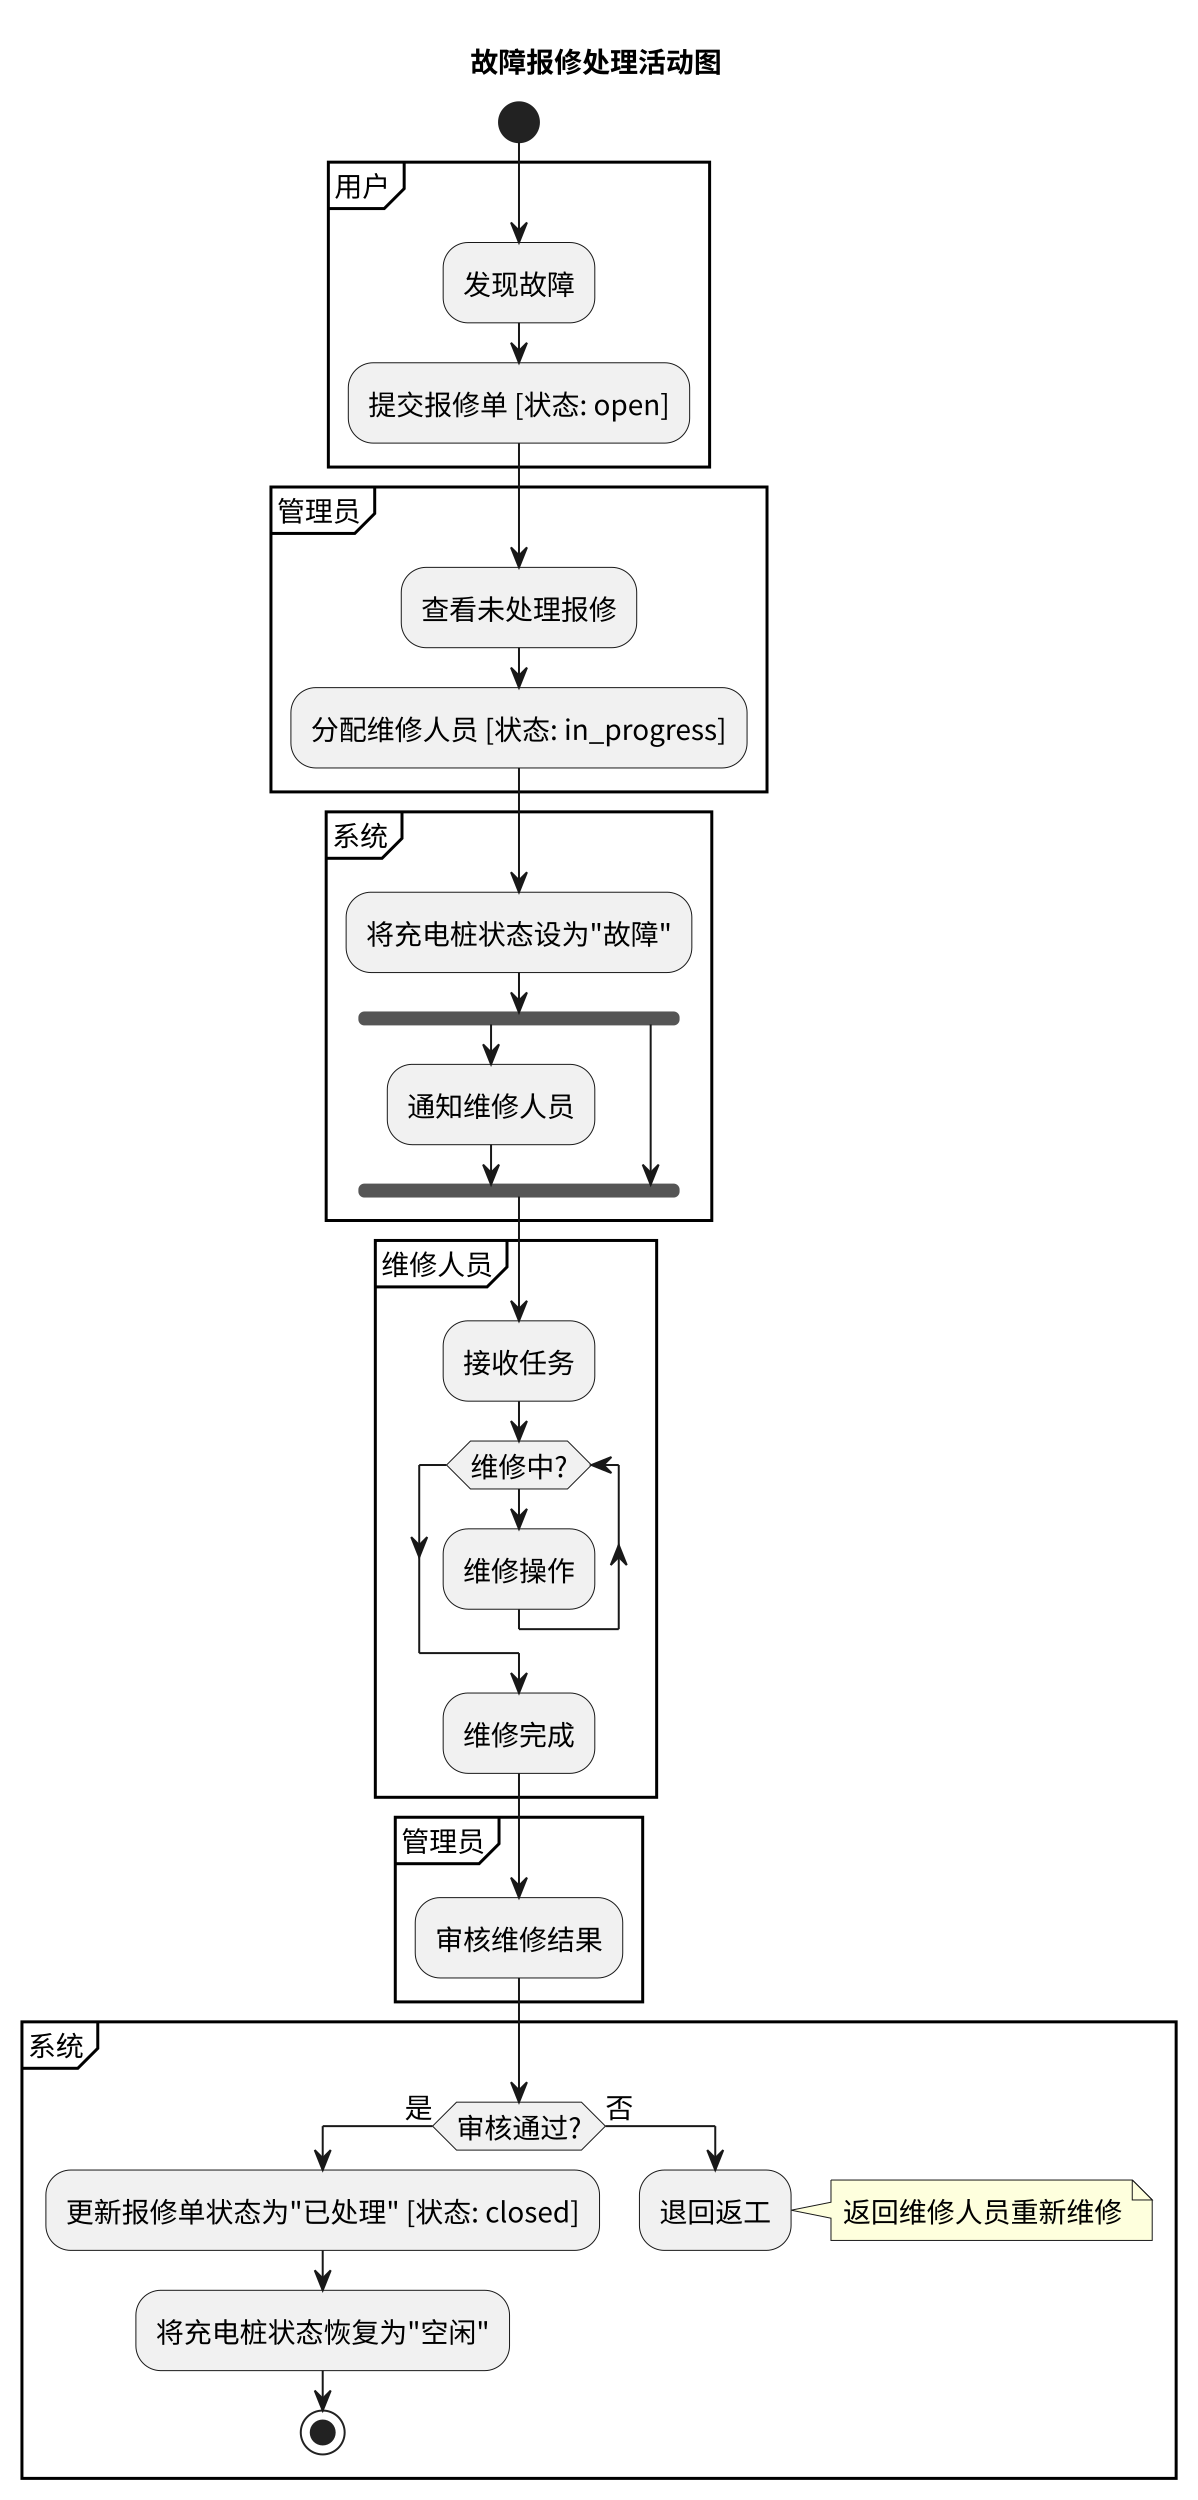
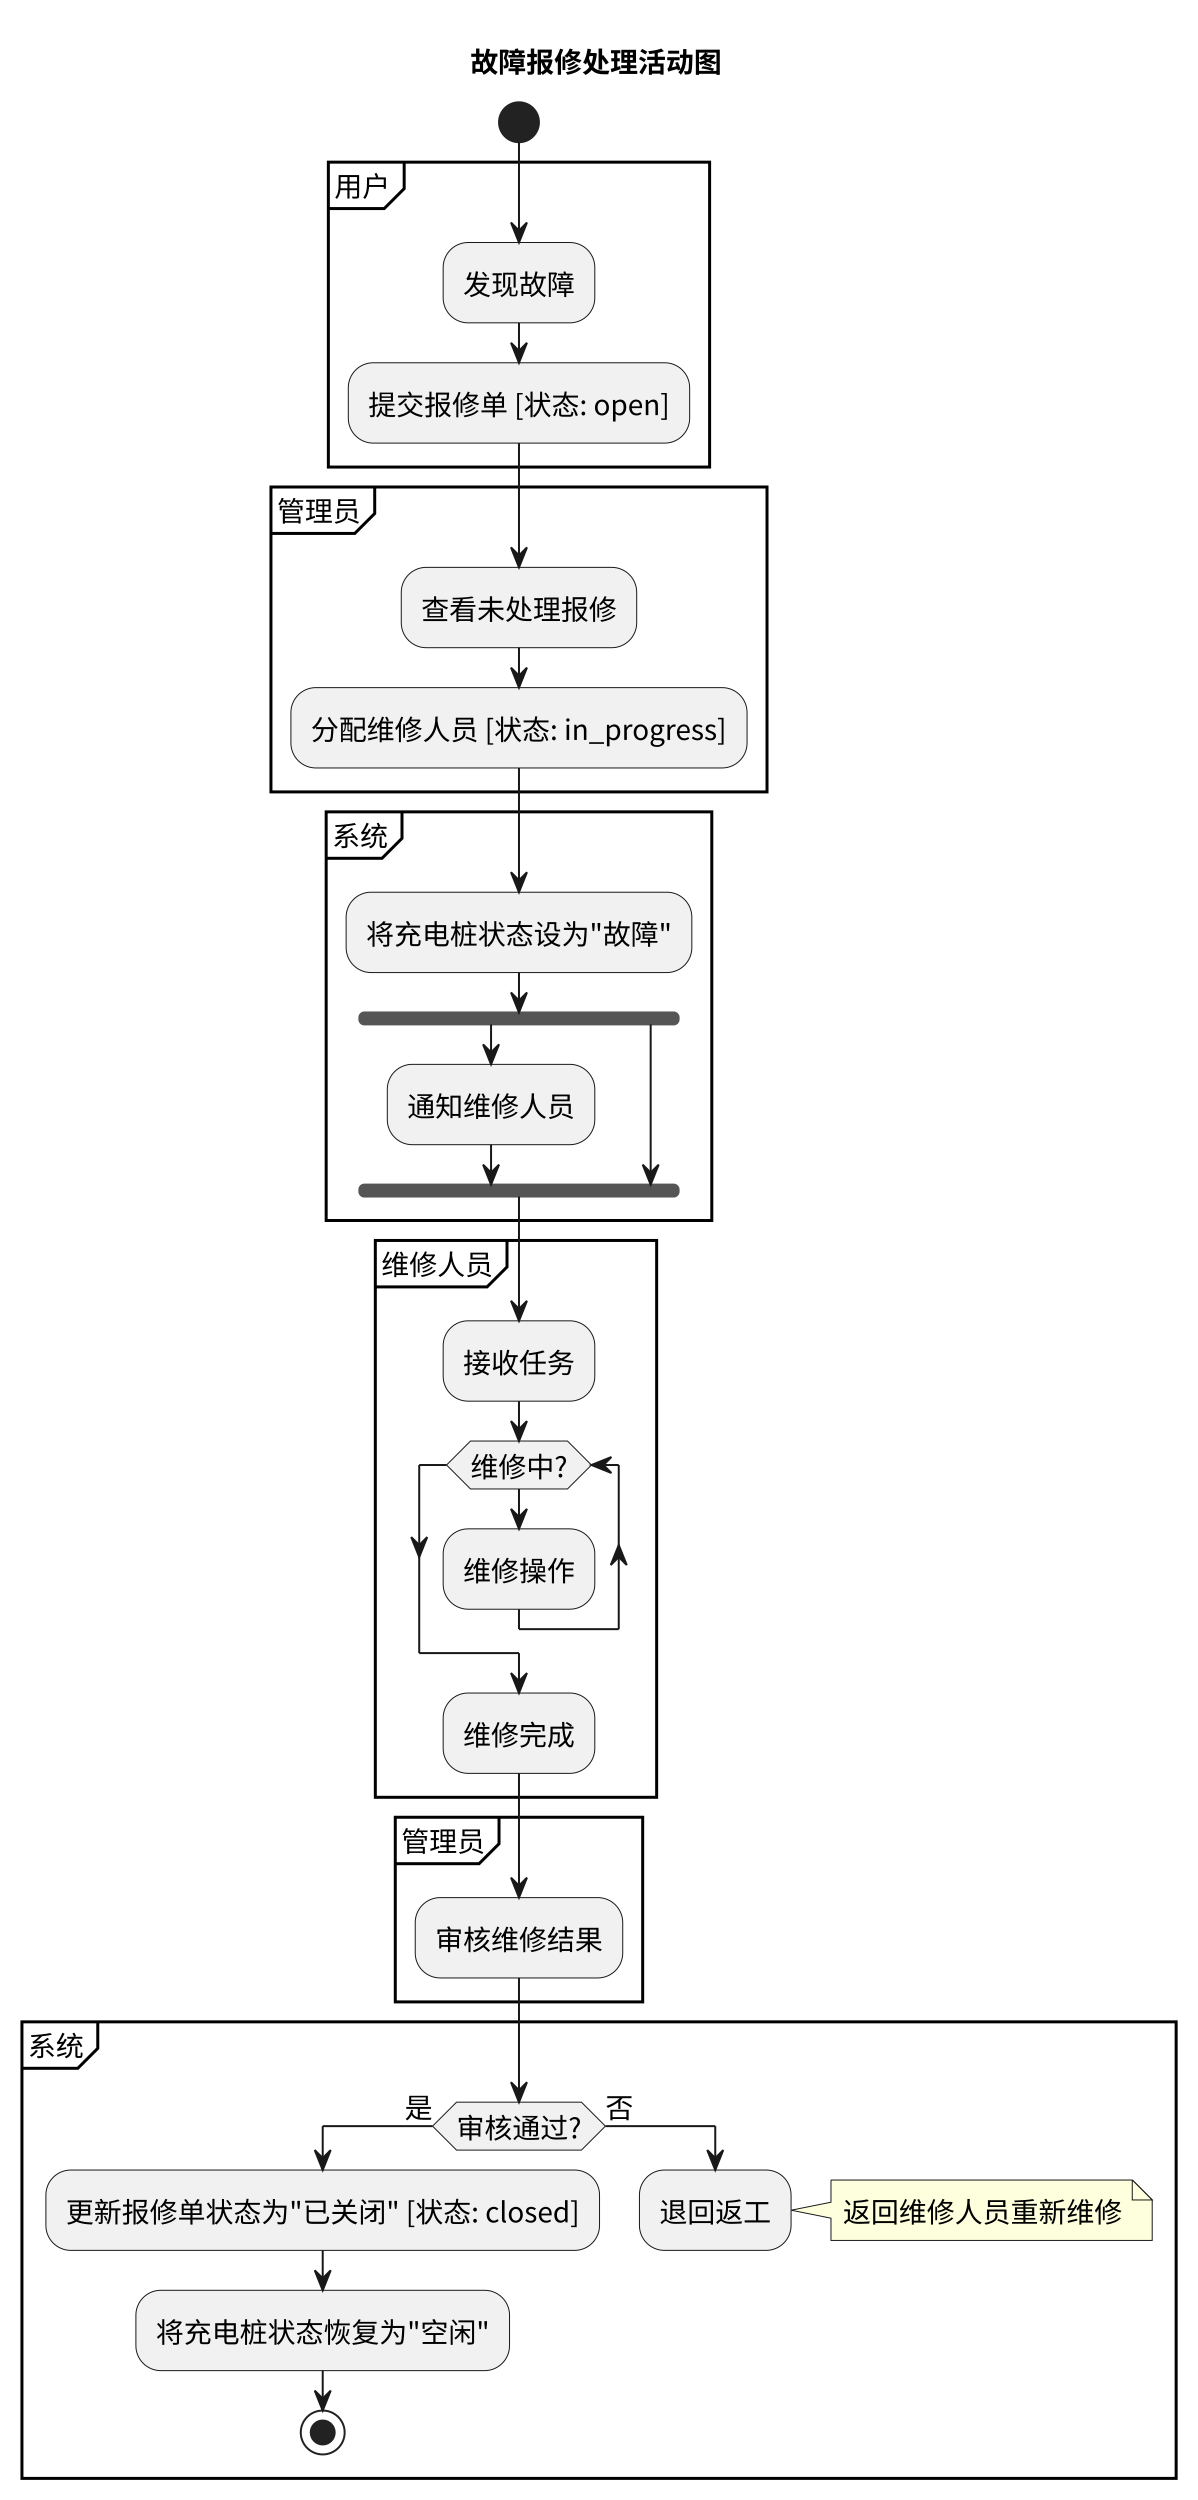
<svg xmlns="http://www.w3.org/2000/svg" contentStyleType="text/css" data-diagram-type="ACTIVITY" height="1253px" preserveAspectRatio="none" style="width:600px;height:1253px;background:#FFFFFF;" version="1.1" viewBox="0 0 600 1253" width="600px" zoomAndPan="magnify">
  <defs />
  <g>
    <g class="title" data-source-line="3">
      <text fill="#000000" font-family="Noto Sans CJK SC" font-size="14" font-weight="bold" lengthAdjust="spacing" textLength="125.999" x="235.743" y="36.24">故障报修处理活动图</text>
    </g>
    <ellipse cx="260.115" cy="61.272" fill="#222222" rx="10" ry="10" style="stroke:#222222;stroke-width:1;" />
    <rect fill="none" height="152.816" style="stroke:#000000;stroke-width:1.5;" width="191.087" x="164.571" y="81.272" />
    <path d="M202.571,81.272 L202.571,94.544 L192.571,104.544 L164.571,104.544" fill="none" style="stroke:#000000;stroke-width:1.5;" />
    <text fill="#000000" font-family="Noto Sans CJK SC" font-size="14" lengthAdjust="spacing" textLength="28" x="167.571" y="98.512">用户</text>
    <rect fill="#F1F1F1" height="40.272" rx="12.5" ry="12.5" style="stroke:#181818;stroke-width:0.5;" width="76" x="222.115" y="121.544" />
    <text fill="#000000" font-family="Noto Sans CJK SC" font-size="14" lengthAdjust="spacing" textLength="56" x="232.115" y="147.784">发现故障</text>
    <rect fill="#F1F1F1" height="40.272" rx="12.5" ry="12.5" style="stroke:#181818;stroke-width:0.5;" width="171.087" x="174.571" y="181.816" />
    <text fill="#000000" font-family="Noto Sans CJK SC" font-size="14" lengthAdjust="spacing" textLength="151.087" x="184.571" y="208.056">提交报修单 [状态: open]</text>
    <rect fill="none" height="152.816" style="stroke:#000000;stroke-width:1.5;" width="248.627" x="135.802" y="244.088" />
    <path d="M187.801,244.088 L187.801,257.36 L177.801,267.36 L135.802,267.36" fill="none" style="stroke:#000000;stroke-width:1.5;" />
    <text fill="#000000" font-family="Noto Sans CJK SC" font-size="14" lengthAdjust="spacing" textLength="42" x="138.802" y="261.328">管理员</text>
    <rect fill="#F1F1F1" height="40.272" rx="12.5" ry="12.5" style="stroke:#181818;stroke-width:0.5;" width="118" x="201.115" y="284.36" />
    <text fill="#000000" font-family="Noto Sans CJK SC" font-size="14" lengthAdjust="spacing" textLength="98" x="211.115" y="310.599">查看未处理报修</text>
    <rect fill="#F1F1F1" height="40.272" rx="12.5" ry="12.5" style="stroke:#181818;stroke-width:0.5;" width="228.627" x="145.802" y="344.632" />
    <text fill="#000000" font-family="Noto Sans CJK SC" font-size="14" lengthAdjust="spacing" textLength="208.627" x="155.802" y="370.871">分配维修人员 [状态: in_progress]</text>
    <rect fill="none" height="204.816" style="stroke:#000000;stroke-width:1.5;" width="193.271" x="163.479" y="406.903" />
    <path d="M201.479,406.903 L201.479,420.175 L191.479,430.175 L163.479,430.175" fill="none" style="stroke:#000000;stroke-width:1.5;" />
    <text fill="#000000" font-family="Noto Sans CJK SC" font-size="14" lengthAdjust="spacing" textLength="28" x="166.479" y="424.143">系统</text>
    <rect fill="#F1F1F1" height="40.272" rx="12.5" ry="12.5" style="stroke:#181818;stroke-width:0.5;" width="173.271" x="173.479" y="447.175" />
    <text fill="#000000" font-family="Noto Sans CJK SC" font-size="14" lengthAdjust="spacing" textLength="153.271" x="183.479" y="473.415">将充电桩状态设为"故障"</text>
    <rect fill="#555555" height="6" rx="2.5" ry="2.5" style="stroke:#555555;stroke-width:1;" width="160" x="180.115" y="507.447" />
    <rect fill="#F1F1F1" height="40.272" rx="12.5" ry="12.5" style="stroke:#181818;stroke-width:0.5;" width="104" x="194.115" y="533.447" />
    <text fill="#000000" font-family="Noto Sans CJK SC" font-size="14" lengthAdjust="spacing" textLength="84" x="204.115" y="559.687">通知维修人员</text>
    <rect fill="#555555" height="6" rx="2.5" ry="2.5" style="stroke:#555555;stroke-width:1;" width="160" x="180.115" y="593.719" />
    <rect fill="none" height="279.088" style="stroke:#000000;stroke-width:1.5;" width="141" x="188.115" y="621.719" />
    <path d="M254.115,621.719 L254.115,634.991 L244.115,644.991 L188.115,644.991" fill="none" style="stroke:#000000;stroke-width:1.5;" />
    <text fill="#000000" font-family="Noto Sans CJK SC" font-size="14" lengthAdjust="spacing" textLength="56" x="191.115" y="638.959">维修人员</text>
    <rect fill="#F1F1F1" height="40.272" rx="12.5" ry="12.5" style="stroke:#181818;stroke-width:0.5;" width="76" x="222.115" y="661.991" />
    <text fill="#000000" font-family="Noto Sans CJK SC" font-size="14" lengthAdjust="spacing" textLength="56" x="232.115" y="688.231">接收任务</text>
    <rect fill="#F1F1F1" height="40.272" rx="12.5" ry="12.5" style="stroke:#181818;stroke-width:0.5;" width="76" x="222.115" y="766.263" />
    <text fill="#000000" font-family="Noto Sans CJK SC" font-size="14" lengthAdjust="spacing" textLength="56" x="232.115" y="792.503">维修操作</text>
    <polygon fill="#F1F1F1" points="235.797,722.263,284.433,722.263,296.433,734.263,284.433,746.263,235.797,746.263,223.797,734.263,235.797,722.263" style="stroke:#181818;stroke-width:0.5;" />
    <text fill="#000000" font-family="Noto Sans CJK SC" font-size="14" lengthAdjust="spacing" textLength="48.636" x="235.797" y="740.367">维修中?</text>
    <rect fill="#F1F1F1" height="40.272" rx="12.5" ry="12.5" style="stroke:#181818;stroke-width:0.5;" width="76" x="222.115" y="848.535" />
    <text fill="#000000" font-family="Noto Sans CJK SC" font-size="14" lengthAdjust="spacing" textLength="56" x="232.115" y="874.775">维修完成</text>
    <rect fill="none" height="92.544" style="stroke:#000000;stroke-width:1.5;" width="124" x="198.115" y="910.807" />
    <path d="M250.115,910.807 L250.115,924.079 L240.115,934.079 L198.115,934.079" fill="none" style="stroke:#000000;stroke-width:1.5;" />
    <text fill="#000000" font-family="Noto Sans CJK SC" font-size="14" lengthAdjust="spacing" textLength="42" x="201.115" y="928.047">管理员</text>
    <rect fill="#F1F1F1" height="40.272" rx="12.5" ry="12.5" style="stroke:#181818;stroke-width:0.5;" width="104" x="208.115" y="951.079" />
    <text fill="#000000" font-family="Noto Sans CJK SC" font-size="14" lengthAdjust="spacing" textLength="84" x="218.115" y="977.319">审核维修结果</text>
    <rect fill="none" height="228.816" style="stroke:#000000;stroke-width:1.5;" width="578.486" x="11" y="1013.351" />
    <path d="M49,1013.351 L49,1026.622 L39,1036.622 L11,1036.622" fill="none" style="stroke:#000000;stroke-width:1.5;" />
    <text fill="#000000" font-family="Noto Sans CJK SC" font-size="14" lengthAdjust="spacing" textLength="28" x="14" y="1030.591">系统</text>
    <polygon fill="#F1F1F1" points="228.797,1053.622,291.433,1053.622,303.433,1065.622,291.433,1077.622,228.797,1077.622,216.797,1065.622,228.797,1053.622" style="stroke:#181818;stroke-width:0.5;" />
    <text fill="#000000" font-family="Noto Sans CJK SC" font-size="14" lengthAdjust="spacing" textLength="62.636" x="228.797" y="1071.726">审核通过?</text>
    <text fill="#000000" font-family="Noto Sans CJK SC" font-size="14" lengthAdjust="spacing" textLength="14" x="202.797" y="1061.591">是</text>
    <text fill="#000000" font-family="Noto Sans CJK SC" font-size="14" lengthAdjust="spacing" textLength="14" x="303.433" y="1061.591">否</text>
    <rect fill="#F1F1F1" height="40.272" rx="12.5" ry="12.5" style="stroke:#181818;stroke-width:0.5;" width="277.487" x="23" y="1087.622" />
-     <text fill="#000000" font-family="Noto Sans CJK SC" font-size="14" lengthAdjust="spacing" textLength="257.487" x="33" y="1113.862">更新报修单状态为"已处理" [状态: closed]</text>
+     <text fill="#000000" font-family="Noto Sans CJK SC" font-size="14" lengthAdjust="spacing" textLength="257.487" x="33" y="1113.862">更新报修单状态为"已关闭" [状态: closed]</text>
    <rect fill="#F1F1F1" height="40.272" rx="12.5" ry="12.5" style="stroke:#181818;stroke-width:0.5;" width="187.271" x="68.108" y="1147.894" />
    <text fill="#000000" font-family="Noto Sans CJK SC" font-size="14" lengthAdjust="spacing" textLength="167.271" x="78.108" y="1174.134">将充电桩状态恢复为"空闲"</text>
    <ellipse cx="161.743" cy="1219.166" fill="none" rx="11" ry="11" style="stroke:#222222;stroke-width:1;" />
    <ellipse cx="161.743" cy="1219.166" fill="#222222" rx="6" ry="6" style="stroke:#222222;stroke-width:1;" />
    <path d="M416.487,1092.622 L416.487,1103.758 L396.487,1107.758 L416.487,1111.758 L416.487,1122.894 A0,0 0 0 0 416.487,1122.894 L577.486,1122.894 A0,0 0 0 0 577.486,1122.894 L577.486,1102.622 L567.486,1092.622 L416.487,1092.622 A0,0 0 0 0 416.487,1092.622" fill="#FEFFDD" style="stroke:#181818;stroke-width:0.5;" />
    <path d="M567.486,1092.622 L567.486,1102.622 L577.486,1102.622 L567.486,1092.622" fill="#FEFFDD" style="stroke:#181818;stroke-width:0.5;" />
    <text fill="#000000" font-family="Noto Sans CJK SC" font-size="14" lengthAdjust="spacing" textLength="139.999" x="422.487" y="1113.862">返回维修人员重新维修</text>
    <rect fill="#F1F1F1" height="40.272" rx="12.5" ry="12.5" style="stroke:#181818;stroke-width:0.5;" width="76" x="320.487" y="1087.622" />
    <text fill="#000000" font-family="Noto Sans CJK SC" font-size="14" lengthAdjust="spacing" textLength="56" x="330.487" y="1113.862">退回返工</text>
    <line style="stroke:#181818;stroke-width:1;" x1="260.115" x2="260.115" y1="161.816" y2="181.816" />
    <polygon fill="#181818" points="256.115,171.816,260.115,181.816,264.115,171.816,260.115,175.816" style="stroke:#181818;stroke-width:1;" />
    <line style="stroke:#181818;stroke-width:1;" x1="260.115" x2="260.115" y1="71.272" y2="121.544" />
    <polygon fill="#181818" points="256.115,111.544,260.115,121.544,264.115,111.544,260.115,115.544" style="stroke:#181818;stroke-width:1;" />
    <line style="stroke:#181818;stroke-width:1;" x1="260.115" x2="260.115" y1="324.632" y2="344.632" />
    <polygon fill="#181818" points="256.115,334.632,260.115,344.632,264.115,334.632,260.115,338.632" style="stroke:#181818;stroke-width:1;" />
    <line style="stroke:#181818;stroke-width:1;" x1="260.115" x2="260.115" y1="222.088" y2="284.36" />
    <polygon fill="#181818" points="256.115,274.36,260.115,284.36,264.115,274.36,260.115,278.36" style="stroke:#181818;stroke-width:1;" />
    <line style="stroke:#181818;stroke-width:1;" x1="246.115" x2="246.115" y1="513.447" y2="533.447" />
    <polygon fill="#181818" points="242.115,523.447,246.115,533.447,250.115,523.447,246.115,527.447" style="stroke:#181818;stroke-width:1;" />
    <line style="stroke:#181818;stroke-width:1;" x1="326.115" x2="326.115" y1="513.447" y2="593.719" />
    <polygon fill="#181818" points="322.115,583.719,326.115,593.719,330.115,583.719,326.115,587.719" style="stroke:#181818;stroke-width:1;" />
    <line style="stroke:#181818;stroke-width:1;" x1="246.115" x2="246.115" y1="573.719" y2="593.719" />
    <polygon fill="#181818" points="242.115,583.719,246.115,593.719,250.115,583.719,246.115,587.719" style="stroke:#181818;stroke-width:1;" />
    <line style="stroke:#181818;stroke-width:1;" x1="260.115" x2="260.115" y1="487.447" y2="507.447" />
    <polygon fill="#181818" points="256.115,497.447,260.115,507.447,264.115,497.447,260.115,501.447" style="stroke:#181818;stroke-width:1;" />
    <line style="stroke:#181818;stroke-width:1;" x1="260.115" x2="260.115" y1="384.903" y2="447.175" />
    <polygon fill="#181818" points="256.115,437.175,260.115,447.175,264.115,437.175,260.115,441.175" style="stroke:#181818;stroke-width:1;" />
    <line style="stroke:#181818;stroke-width:1;" x1="260.115" x2="260.115" y1="746.263" y2="766.263" />
    <polygon fill="#181818" points="256.115,756.263,260.115,766.263,264.115,756.263,260.115,760.263" style="stroke:#181818;stroke-width:1;" />
    <line style="stroke:#181818;stroke-width:1;" x1="260.115" x2="260.115" y1="806.535" y2="816.535" />
    <line style="stroke:#181818;stroke-width:1;" x1="260.115" x2="310.115" y1="816.535" y2="816.535" />
    <polygon fill="#181818" points="306.115,784.399,310.115,774.399,314.115,784.399,310.115,780.399" style="stroke:#181818;stroke-width:1;" />
    <line style="stroke:#181818;stroke-width:1;" x1="310.115" x2="310.115" y1="734.263" y2="816.535" />
    <line style="stroke:#181818;stroke-width:1;" x1="310.115" x2="296.433" y1="734.263" y2="734.263" />
    <polygon fill="#181818" points="306.433,730.263,296.433,734.263,306.433,738.263,302.433,734.263" style="stroke:#181818;stroke-width:1;" />
    <line style="stroke:#181818;stroke-width:1;" x1="223.797" x2="210.115" y1="734.263" y2="734.263" />
    <polygon fill="#181818" points="206.115,770.399,210.115,780.399,214.115,770.399,210.115,774.399" style="stroke:#181818;stroke-width:1;" />
    <line style="stroke:#181818;stroke-width:1;" x1="210.115" x2="210.115" y1="734.263" y2="828.535" />
    <line style="stroke:#181818;stroke-width:1;" x1="210.115" x2="260.115" y1="828.535" y2="828.535" />
    <line style="stroke:#181818;stroke-width:1;" x1="260.115" x2="260.115" y1="828.535" y2="848.535" />
    <polygon fill="#181818" points="256.115,838.535,260.115,848.535,264.115,838.535,260.115,842.535" style="stroke:#181818;stroke-width:1;" />
    <line style="stroke:#181818;stroke-width:1;" x1="260.115" x2="260.115" y1="702.263" y2="722.263" />
    <polygon fill="#181818" points="256.115,712.263,260.115,722.263,264.115,712.263,260.115,716.263" style="stroke:#181818;stroke-width:1;" />
    <line style="stroke:#181818;stroke-width:1;" x1="260.115" x2="260.115" y1="599.719" y2="661.991" />
    <polygon fill="#181818" points="256.115,651.991,260.115,661.991,264.115,651.991,260.115,655.991" style="stroke:#181818;stroke-width:1;" />
    <line style="stroke:#181818;stroke-width:1;" x1="260.115" x2="260.115" y1="888.807" y2="951.079" />
    <polygon fill="#181818" points="256.115,941.079,260.115,951.079,264.115,941.079,260.115,945.079" style="stroke:#181818;stroke-width:1;" />
    <line style="stroke:#181818;stroke-width:1;" x1="161.743" x2="161.743" y1="1127.894" y2="1147.894" />
    <polygon fill="#181818" points="157.743,1137.894,161.743,1147.894,165.743,1137.894,161.743,1141.894" style="stroke:#181818;stroke-width:1;" />
    <line style="stroke:#181818;stroke-width:1;" x1="161.743" x2="161.743" y1="1188.166" y2="1208.166" />
    <polygon fill="#181818" points="157.743,1198.166,161.743,1208.166,165.743,1198.166,161.743,1202.166" style="stroke:#181818;stroke-width:1;" />
    <line style="stroke:#181818;stroke-width:1;" x1="216.797" x2="161.743" y1="1065.622" y2="1065.622" />
    <line style="stroke:#181818;stroke-width:1;" x1="161.743" x2="161.743" y1="1065.622" y2="1087.622" />
    <polygon fill="#181818" points="157.743,1077.622,161.743,1087.622,165.743,1077.622,161.743,1081.622" style="stroke:#181818;stroke-width:1;" />
    <line style="stroke:#181818;stroke-width:1;" x1="303.433" x2="358.487" y1="1065.622" y2="1065.622" />
    <line style="stroke:#181818;stroke-width:1;" x1="358.487" x2="358.487" y1="1065.622" y2="1087.622" />
    <polygon fill="#181818" points="354.487,1077.622,358.487,1087.622,362.487,1077.622,358.487,1081.622" style="stroke:#181818;stroke-width:1;" />
    <line style="stroke:#181818;stroke-width:1;" x1="260.115" x2="260.115" y1="991.351" y2="1053.622" />
    <polygon fill="#181818" points="256.115,1043.622,260.115,1053.622,264.115,1043.622,260.115,1047.622" style="stroke:#181818;stroke-width:1;" />
  </g>
</svg>
